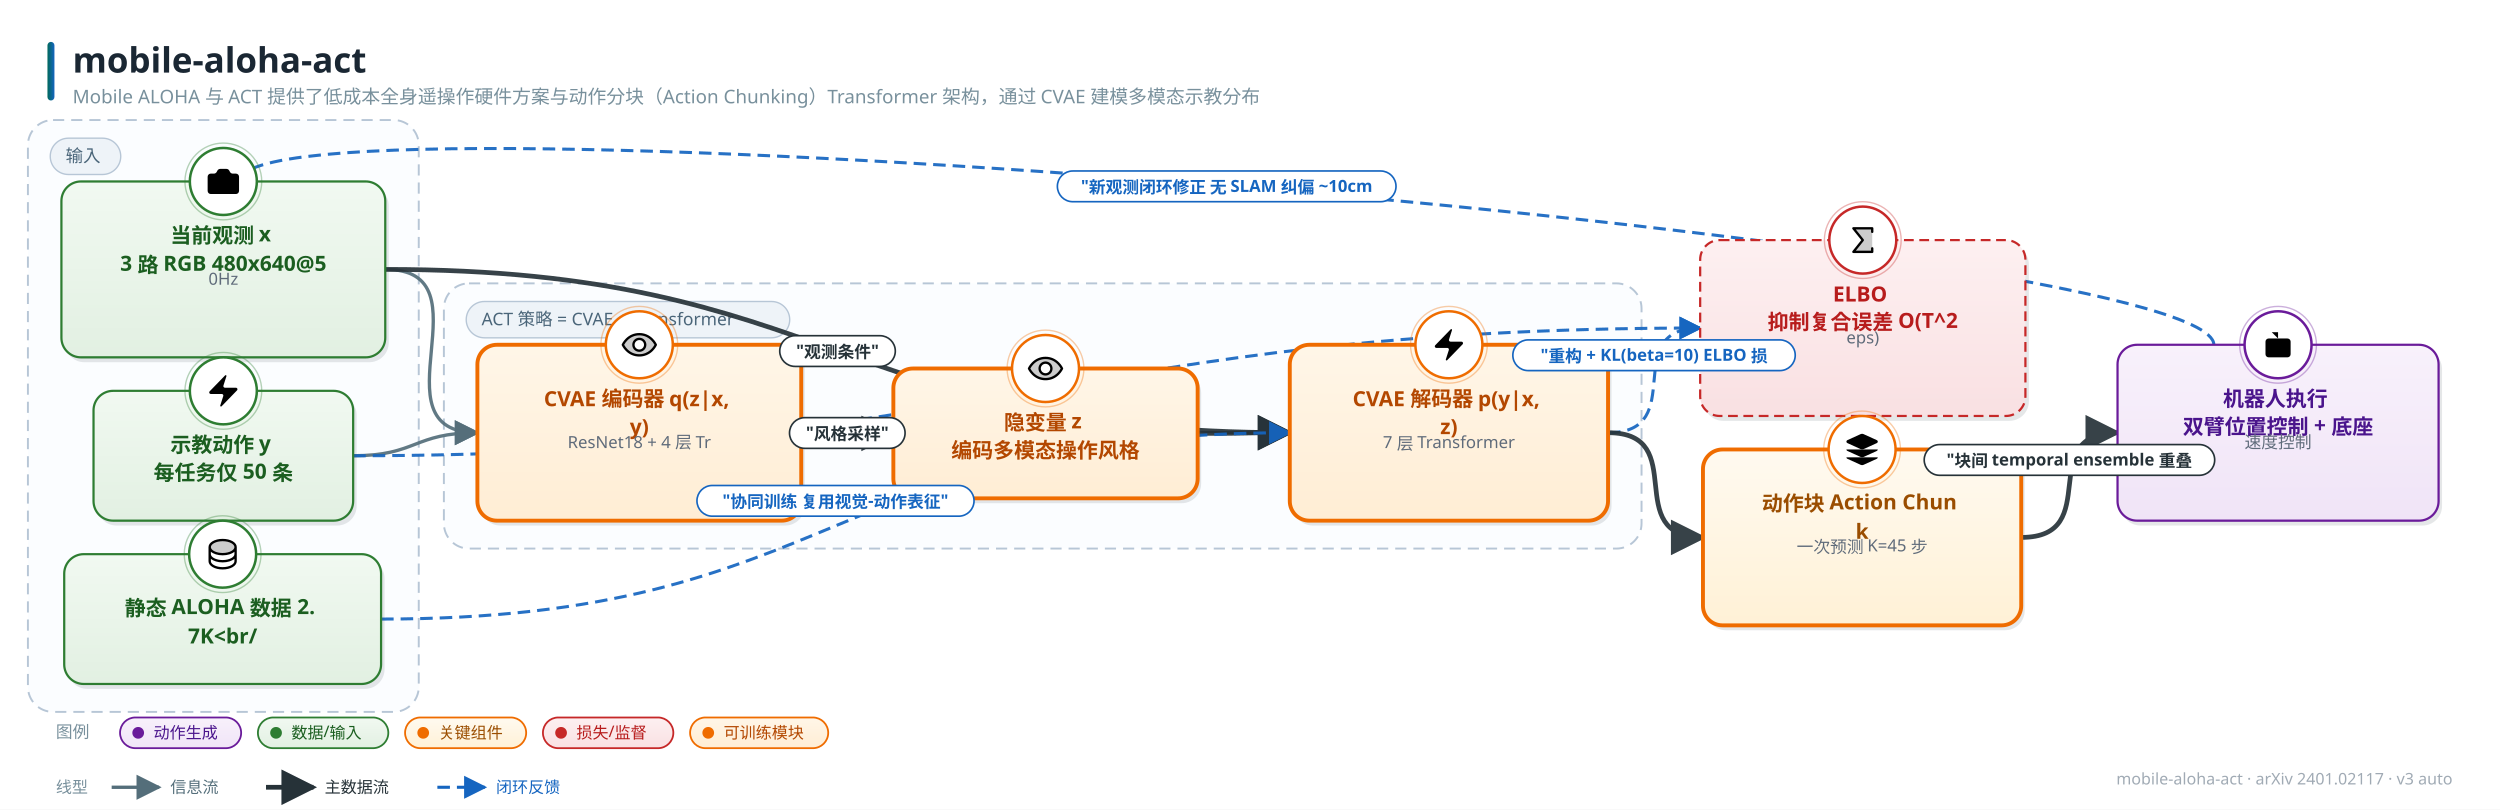
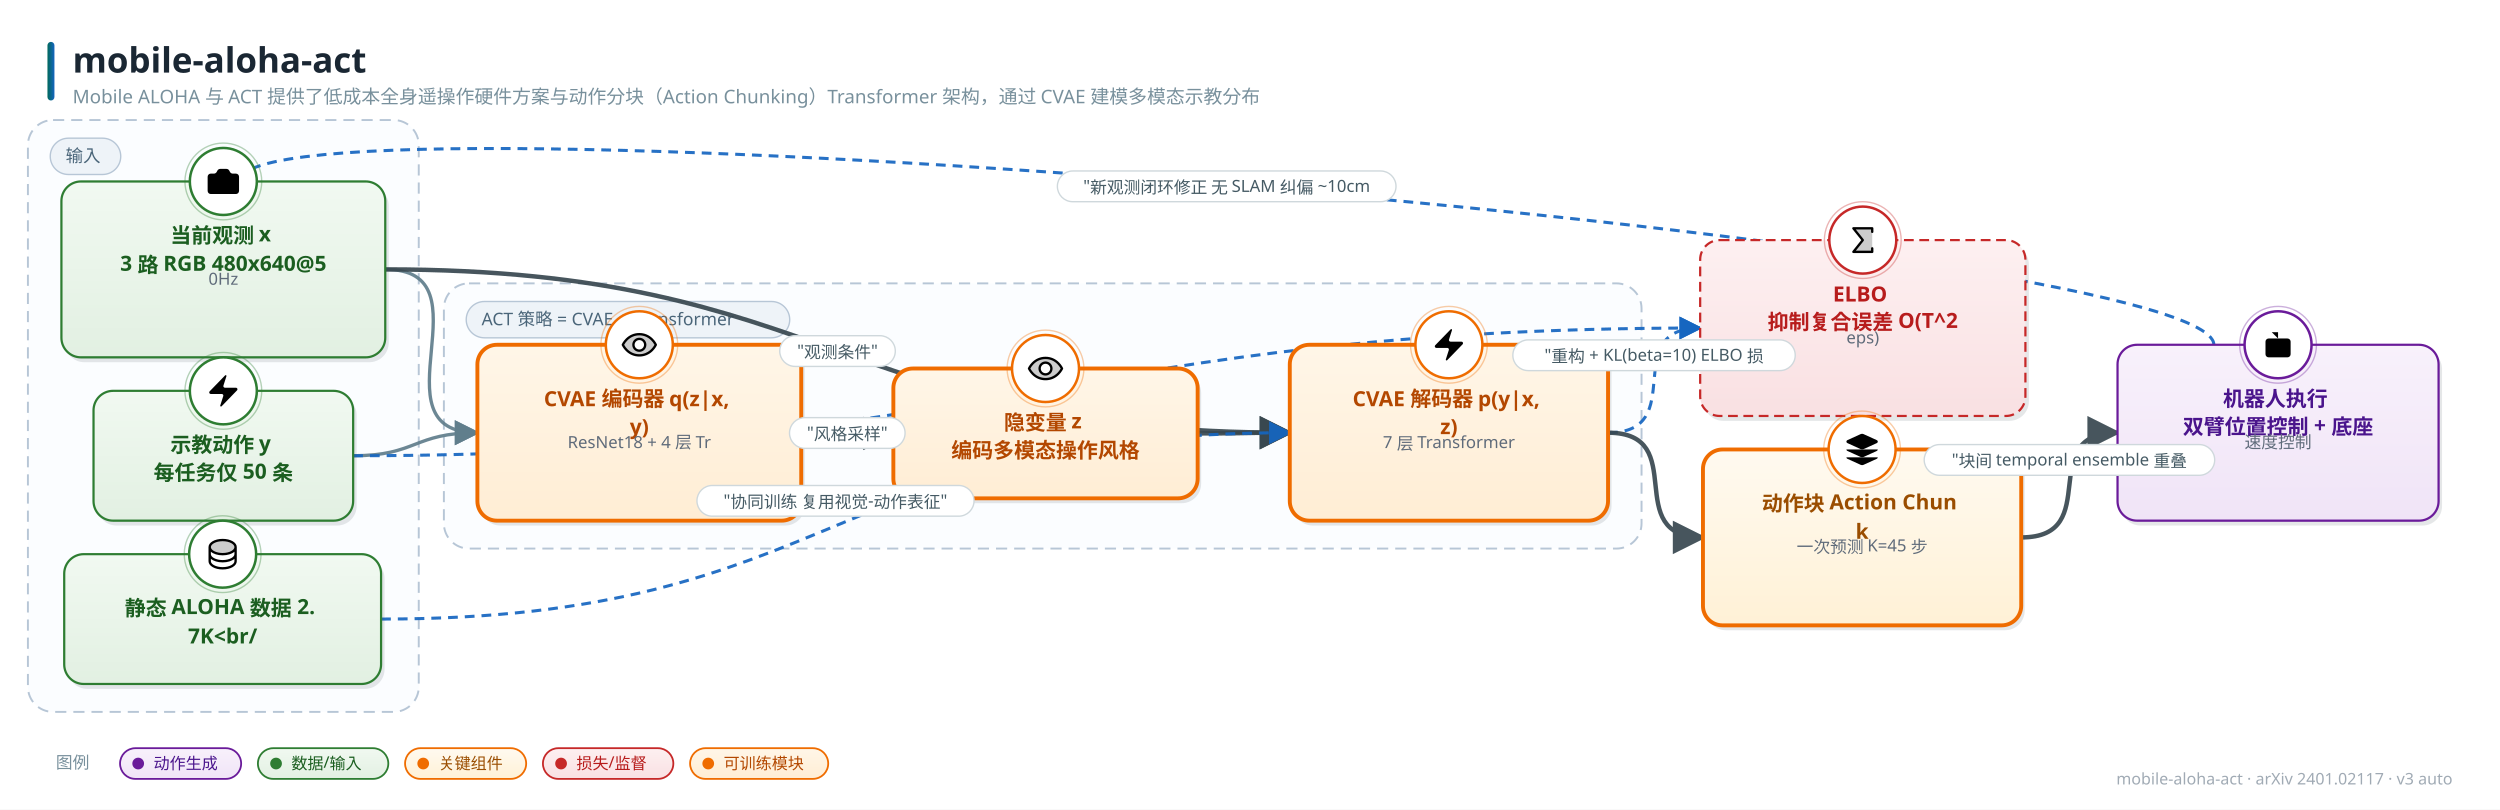
<svg xmlns="http://www.w3.org/2000/svg" width="1791" height="580" viewBox="0 0 1791 580" font-family="'PingFang SC','Hiragino Sans GB','Microsoft YaHei','Segoe UI',sans-serif">
  <style>text{font-family:'PingFang SC','Hiragino Sans GB','Microsoft YaHei','Segoe UI',sans-serif;} .lbl{font-weight:700;}</style>
  <defs>
    <linearGradient id="g-data" x1="0" y1="0" x2="0" y2="1">
      <stop offset="0" stop-color="#f1f9f1" />
      <stop offset="1" stop-color="#e2f0e2" />
    </linearGradient>
    <linearGradient id="g-frozen" x1="0" y1="0" x2="0" y2="1">
      <stop offset="0" stop-color="#f0f7fe" />
      <stop offset="1" stop-color="#dcecfb" />
    </linearGradient>
    <linearGradient id="g-train" x1="0" y1="0" x2="0" y2="1">
      <stop offset="0" stop-color="#fff6e8" />
      <stop offset="1" stop-color="#ffedd4" />
    </linearGradient>
    <linearGradient id="g-loss" x1="0" y1="0" x2="0" y2="1">
      <stop offset="0" stop-color="#fdf0f1" />
      <stop offset="1" stop-color="#f9e0e2" />
    </linearGradient>
    <linearGradient id="g-act" x1="0" y1="0" x2="0" y2="1">
      <stop offset="0" stop-color="#f8f1fb" />
      <stop offset="1" stop-color="#f0e4f7" />
    </linearGradient>
    <linearGradient id="g-loop" x1="0" y1="0" x2="0" y2="1">
      <stop offset="0" stop-color="#f2f5f7" />
      <stop offset="1" stop-color="#e6ebee" />
    </linearGradient>
    <linearGradient id="g-env" x1="0" y1="0" x2="0" y2="1">
      <stop offset="0" stop-color="#eef8f6" />
      <stop offset="1" stop-color="#dcf0ec" />
    </linearGradient>
    <linearGradient id="g-mem" x1="0" y1="0" x2="0" y2="1">
      <stop offset="0" stop-color="#fffef0" />
      <stop offset="1" stop-color="#fdf6d8" />
    </linearGradient>
    <linearGradient id="g-reward" x1="0" y1="0" x2="0" y2="1">
      <stop offset="0" stop-color="#fdf2f7" />
      <stop offset="1" stop-color="#f9e2ed" />
    </linearGradient>
    <linearGradient id="g-key" x1="0" y1="0" x2="0" y2="1">
      <stop offset="0" stop-color="#fffaf0" />
      <stop offset="1" stop-color="#fff1d6" />
    </linearGradient>
    <linearGradient id="g-title" x1="0" y1="0" x2="1" y2="0">
      <stop offset="0" stop-color="#00695c" />
      <stop offset="1" stop-color="#1565c0" />
    </linearGradient>
    <marker id="arr-main" viewBox="0 0 10 10" refX="9" refY="5" markerWidth="7.5" markerHeight="7.5" orient="auto-start-reverse">
-       <path d="M0 0 L10 5 L0 10 z" fill="#546e7a" />
+       <path d="M0 0 L10 5 L0 10 z" fill="#607d8b" />
    </marker>
    <marker id="arr-thick" viewBox="0 0 10 10" refX="9" refY="5" markerWidth="7.5" markerHeight="7.5" orient="auto-start-reverse">
-       <path d="M0 0 L10 5 L0 10 z" fill="#263238" />
+       <path d="M0 0 L10 5 L0 10 z" fill="#37474f" />
    </marker>
    <marker id="arr-thin" viewBox="0 0 10 10" refX="9" refY="5" markerWidth="7.5" markerHeight="7.5" orient="auto-start-reverse">
-       <path d="M0 0 L10 5 L0 10 z" fill="#9fb0bb" />
+       <path d="M0 0 L10 5 L0 10 z" fill="#90a4ae" />
    </marker>
    <marker id="arr-fb" viewBox="0 0 10 10" refX="9" refY="5" markerWidth="7.5" markerHeight="7.5" orient="auto-start-reverse">
      <path d="M0 0 L10 5 L0 10 z" fill="#1565c0" />
    </marker>
    <marker id="arr-loss" viewBox="0 0 10 10" refX="9" refY="5" markerWidth="7.5" markerHeight="7.5" orient="auto-start-reverse">
      <path d="M0 0 L10 5 L0 10 z" fill="#c62828" />
    </marker>
  </defs>
  <rect width="1791" height="580" fill="#ffffff" />
  <rect x="34" y="30" width="5" height="42" rx="2.5" fill="url(#g-title)" />
  <text x="52" y="52" font-size="25" font-weight="800" fill="#1a2733">mobile-aloha-act</text>
  <text x="52" y="74" font-size="13.5" fill="#78909c">Mobile ALOHA 与 ACT 提供了低成本全身遥操作硬件方案与动作分块（Action Chunking）Transformer 架构，通过 CVAE 建模多模态示教分布</text>
  <text x="1757" y="562" font-size="11.5" fill="#a0aab4" text-anchor="end">mobile-aloha-act · arXiv 2401.02117 · v3 auto</text>
  <rect x="20" y="86" width="280" height="424" rx="18" fill="#fbfdff" stroke="#b7c6d6" stroke-width="1.4" stroke-dasharray="8 5" />
  <rect x="36" y="99" width="50.5" height="26" rx="13" fill="#eef3f8" stroke="#b7c6d6" />
  <text x="47" y="116" font-size="12.5" fill="#4a6579">输入</text>
  <rect x="318" y="203" width="858" height="190" rx="18" fill="#fbfdff" stroke="#b7c6d6" stroke-width="1.4" stroke-dasharray="8 5" />
  <rect x="334" y="216" width="231.75" height="26" rx="13" fill="#eef3f8" stroke="#b7c6d6" />
  <text x="345" y="233" font-size="12.5" fill="#4a6579">ACT 策略 = CVAE + Transformer</text>
-   <path d="M 276.0 193.0 C 352.9 193.0, 265.1 310.0, 342.0 310.0" fill="none" stroke="#546e7a" stroke-width="2.4" marker-end="url(#arr-main)" opacity="0.92" />
-   <path d="M 253.0 326.5 C 299.0 326.5, 296.0 310.0, 342.0 310.0" fill="none" stroke="#546e7a" stroke-width="2.4" marker-end="url(#arr-main)" opacity="0.92" />
-   <path d="M 574.0 310.0 C 620.0 310.0, 594.0 310.5, 640.0 310.5" fill="none" stroke="#263238" stroke-width="3.4" marker-end="url(#arr-thick)" opacity="0.92" />
-   <path d="M 858.0 310.5 C 904.0 310.5, 878.0 310.0, 924.0 310.0" fill="none" stroke="#263238" stroke-width="3.4" marker-end="url(#arr-thick)" opacity="0.92" />
-   <path d="M 276.0 193.0 C 597.3 193.0, 602.7 310.0, 924.0 310.0" fill="none" stroke="#263238" stroke-width="3.4" marker-end="url(#arr-thick)" opacity="0.92" />
-   <path d="M 273.0 443.5 C 602.5 443.5, 594.5 310.0, 924.0 310.0" fill="none" stroke="#1565c0" stroke-width="2.2" stroke-dasharray="9 5" marker-end="url(#arr-fb)" opacity="0.92" />
-   <path d="M 1152.0 310.0 C 1211.2 310.0, 1158.8 235.0, 1218.0 235.0" fill="none" stroke="#1565c0" stroke-width="2.2" stroke-dasharray="9 5" marker-end="url(#arr-fb)" opacity="0.92" />
-   <path d="M 253.0 326.5 C 696.7 326.5, 774.3 235.0, 1218.0 235.0" fill="none" stroke="#1565c0" stroke-width="2.2" stroke-dasharray="9 5" marker-end="url(#arr-fb)" opacity="0.92" />
-   <path d="M 1152.0 310.0 C 1212.1 310.0, 1159.9 385.0, 1220.0 385.0" fill="none" stroke="#263238" stroke-width="3.4" marker-end="url(#arr-thick)" opacity="0.92" />
-   <path d="M 1448.0 385.0 C 1508.5 385.0, 1456.5 310.0, 1517.0 310.0" fill="none" stroke="#263238" stroke-width="3.4" marker-end="url(#arr-thick)" opacity="0.92" />
-   <path d="M 1586.0 247.0 C 1586.0 173.0, 171.6 56.0, 171.6 130.0" fill="none" stroke="#1565c0" stroke-width="2.2" stroke-dasharray="9 5" marker-end="url(#arr-fb)" opacity="0.92" />
+   <path d="M 276.0 193.0 C 352.9 193.0, 265.1 310.0, 342.0 310.0" fill="none" stroke="#607d8b" stroke-width="2.4" marker-end="url(#arr-main)" opacity="0.92" />
+   <path d="M 253.0 326.5 C 299.0 326.5, 296.0 310.0, 342.0 310.0" fill="none" stroke="#607d8b" stroke-width="2.4" marker-end="url(#arr-main)" opacity="0.92" />
+   <path d="M 574.0 310.0 C 620.0 310.0, 594.0 310.5, 640.0 310.5" fill="none" stroke="#37474f" stroke-width="3.2" marker-end="url(#arr-thick)" opacity="0.92" />
+   <path d="M 858.0 310.5 C 904.0 310.5, 878.0 310.0, 924.0 310.0" fill="none" stroke="#37474f" stroke-width="3.2" marker-end="url(#arr-thick)" opacity="0.92" />
+   <path d="M 276.0 193.0 C 597.3 193.0, 602.7 310.0, 924.0 310.0" fill="none" stroke="#37474f" stroke-width="3.2" marker-end="url(#arr-thick)" opacity="0.92" />
+   <path d="M 273.0 443.5 C 602.5 443.5, 594.5 310.0, 924.0 310.0" fill="none" stroke="#1565c0" stroke-width="2.2" stroke-dasharray="7 5" marker-end="url(#arr-fb)" opacity="0.92" />
+   <path d="M 1152.0 310.0 C 1211.2 310.0, 1158.8 235.0, 1218.0 235.0" fill="none" stroke="#1565c0" stroke-width="2.2" stroke-dasharray="7 5" marker-end="url(#arr-fb)" opacity="0.92" />
+   <path d="M 253.0 326.5 C 696.7 326.5, 774.3 235.0, 1218.0 235.0" fill="none" stroke="#1565c0" stroke-width="2.2" stroke-dasharray="7 5" marker-end="url(#arr-fb)" opacity="0.92" />
+   <path d="M 1152.0 310.0 C 1212.1 310.0, 1159.9 385.0, 1220.0 385.0" fill="none" stroke="#37474f" stroke-width="3.2" marker-end="url(#arr-thick)" opacity="0.92" />
+   <path d="M 1448.0 385.0 C 1508.5 385.0, 1456.5 310.0, 1517.0 310.0" fill="none" stroke="#37474f" stroke-width="3.2" marker-end="url(#arr-thick)" opacity="0.92" />
+   <path d="M 1586.0 247.0 C 1586.0 173.0, 171.6 56.0, 171.6 130.0" fill="none" stroke="#1565c0" stroke-width="2.2" stroke-dasharray="7 5" marker-end="url(#arr-fb)" opacity="0.92" />
  <rect x="46.5" y="133.5" width="232" height="126" rx="14" fill="#37474f" opacity="0.13" />
  <rect x="44" y="130" width="232" height="126" rx="14" fill="url(#g-data)" stroke="#2e7d32" stroke-width="1.6" />
  <circle cx="160.0" cy="130" r="24" fill="#ffffff" stroke="#2e7d32" stroke-width="1.8" />
  <circle cx="160.0" cy="130" r="27.5" fill="none" stroke="#2e7d32" stroke-width="1" opacity="0.35" />
  <g transform="translate(146.5,116.5) scale(1.125)">
    <path d="M13.997 4a2 2 0 0 1 1.76 1.05l.486.9A2 2 0 0 0 18.003 7H20a2 2 0 0 1 2 2v9a2 2 0 0 1-2 2H4a2 2 0 0 1-2-2V9a2 2 0 0 1 2-2h1.997a2 2 0 0 0 1.759-1.048l.489-.904A2 2 0 0 1 10.004 4z" />
    <circle cx="12" cy="13" r="3" />
  </g>
  <text x="160.0" y="174" font-size="15" class="lbl" fill="#1b5e20" text-anchor="middle">
    <tspan x="160.0" dy="0">当前观测 x</tspan>
    <tspan x="160.0" dy="20">3 路 RGB 480x640@5</tspan>
  </text>
  <text x="160.0" y="204" font-size="12" fill="#5f6b7a" text-anchor="middle">0Hz</text>
  <rect x="69.5" y="283.5" width="186" height="93" rx="14" fill="#37474f" opacity="0.13" />
  <rect x="67" y="280" width="186" height="93" rx="14" fill="url(#g-data)" stroke="#2e7d32" stroke-width="1.6" />
  <circle cx="160.0" cy="280" r="24" fill="#ffffff" stroke="#2e7d32" stroke-width="1.8" />
  <circle cx="160.0" cy="280" r="27.5" fill="none" stroke="#2e7d32" stroke-width="1" opacity="0.35" />
  <g transform="translate(146.5,266.5) scale(1.125)">
    <path d="M4 14a1 1 0 0 1-.78-1.63l9.9-10.2a.5.5 0 0 1 .86.46l-1.92 6.02A1 1 0 0 0 13 10h7a1 1 0 0 1 .78 1.63l-9.9 10.2a.5.5 0 0 1-.86-.46l1.92-6.02A1 1 0 0 0 11 14z" />
  </g>
  <text x="160.0" y="324" font-size="15" class="lbl" fill="#1b5e20" text-anchor="middle">
    <tspan x="160.0" dy="0">示教动作 y</tspan>
    <tspan x="160.0" dy="20">每任务仅 50 条</tspan>
  </text>
  <rect x="48.5" y="400.5" width="227" height="93" rx="14" fill="#37474f" opacity="0.13" />
  <rect x="46" y="397" width="227" height="93" rx="14" fill="url(#g-data)" stroke="#2e7d32" stroke-width="1.6" />
  <circle cx="159.5" cy="397" r="24" fill="#ffffff" stroke="#2e7d32" stroke-width="1.8" />
  <circle cx="159.5" cy="397" r="27.5" fill="none" stroke="#2e7d32" stroke-width="1" opacity="0.35" />
  <g transform="translate(146.0,383.5) scale(0.1055)">
    <path d="M216,80c0,26.51-39.4,48-88,48S40,106.51,40,80s39.4-48,88-48S216,53.49,216,80Z" opacity="0.2" />
    <path d="M128,24C74.17,24,32,48.6,32,80v96c0,31.4,42.17,56,96,56s96-24.6,96-56V80C224,48.6,181.83,24,128,24Zm80,104c0,9.62-7.88,19.43-21.61,26.92C170.93,163.35,150.19,168,128,168s-42.93-4.65-58.39-13.08C55.88,147.43,48,137.62,48,128V111.36c17.06,15,46.23,24.64,80,24.64s62.94-9.68,80-24.64ZM69.61,53.08C85.07,44.65,105.81,40,128,40s42.93,4.65,58.39,13.08C200.12,60.57,208,70.38,208,80s-7.88,19.43-21.61,26.92C170.93,115.35,150.19,120,128,120s-42.93-4.65-58.39-13.08C55.88,99.43,48,89.62,48,80S55.88,60.57,69.61,53.08ZM186.39,202.92C170.93,211.35,150.19,216,128,216s-42.93-4.65-58.39-13.08C55.88,195.43,48,185.62,48,176V159.36c17.06,15,46.23,24.64,80,24.64s62.94-9.68,80-24.64V176C208,185.62,200.12,195.43,186.39,202.92Z" />
  </g>
  <text x="159.5" y="441" font-size="15" class="lbl" fill="#1b5e20" text-anchor="middle">
    <tspan x="159.5" dy="0">静态 ALOHA 数据 2.</tspan>
    <tspan x="159.5" dy="20">7K&lt;br/</tspan>
  </text>
  <rect x="344.5" y="250.5" width="232" height="126" rx="14" fill="#37474f" opacity="0.13" />
  <rect x="342" y="247" width="232" height="126" rx="14" fill="url(#g-train)" stroke="#ef6c00" stroke-width="2.8" />
  <circle cx="458.0" cy="247" r="24" fill="#ffffff" stroke="#ef6c00" stroke-width="1.8" />
  <circle cx="458.0" cy="247" r="27.5" fill="none" stroke="#ef6c00" stroke-width="1" opacity="0.35" />
  <g transform="translate(444.5,233.5) scale(0.1055)">
    <path d="M128,56C48,56,16,128,16,128s32,72,112,72,112-72,112-72S208,56,128,56Zm0,112a40,40,0,1,1,40-40A40,40,0,0,1,128,168Z" opacity="0.2" />
    <path d="M247.31,124.76c-.35-.79-8.82-19.58-27.65-38.41C194.57,61.26,162.88,48,128,48S61.43,61.26,36.34,86.35C17.51,105.18,9,124,8.69,124.76a8,8,0,0,0,0,6.5c.35.79,8.82,19.57,27.65,38.4C61.43,194.74,93.12,208,128,208s66.57-13.26,91.66-38.34c18.83-18.83,27.3-37.61,27.65-38.4A8,8,0,0,0,247.31,124.76ZM128,192c-30.78,0-57.67-11.19-79.93-33.25A133.47,133.47,0,0,1,25,128,133.33,133.33,0,0,1,48.07,97.25C70.33,75.19,97.22,64,128,64s57.67,11.19,79.93,33.25A133.46,133.46,0,0,1,231.05,128C223.84,141.46,192.43,192,128,192Zm0-112a48,48,0,1,0,48,48A48.05,48.05,0,0,0,128,80Zm0,80a32,32,0,1,1,32-32A32,32,0,0,1,128,160Z" />
  </g>
  <text x="458.0" y="291" font-size="15" class="lbl" fill="#b34700" text-anchor="middle">
    <tspan x="458.0" dy="0">CVAE 编码器 q(z|x,</tspan>
    <tspan x="458.0" dy="20">y)</tspan>
  </text>
  <text x="458.0" y="321" font-size="12" fill="#5f6b7a" text-anchor="middle">ResNet18 + 4 层 Tr</text>
  <rect x="642.5" y="267.5" width="218" height="93" rx="14" fill="#37474f" opacity="0.13" />
  <rect x="640" y="264" width="218" height="93" rx="14" fill="url(#g-train)" stroke="#ef6c00" stroke-width="2.8" />
  <circle cx="749.0" cy="264" r="24" fill="#ffffff" stroke="#ef6c00" stroke-width="1.8" />
  <circle cx="749.0" cy="264" r="27.5" fill="none" stroke="#ef6c00" stroke-width="1" opacity="0.35" />
  <g transform="translate(735.5,250.5) scale(0.1055)">
    <path d="M128,56C48,56,16,128,16,128s32,72,112,72,112-72,112-72S208,56,128,56Zm0,112a40,40,0,1,1,40-40A40,40,0,0,1,128,168Z" opacity="0.2" />
    <path d="M247.31,124.76c-.35-.79-8.82-19.58-27.65-38.41C194.57,61.26,162.88,48,128,48S61.43,61.26,36.34,86.35C17.51,105.18,9,124,8.69,124.76a8,8,0,0,0,0,6.5c.35.79,8.82,19.57,27.65,38.4C61.43,194.74,93.12,208,128,208s66.57-13.26,91.66-38.34c18.83-18.83,27.3-37.61,27.65-38.4A8,8,0,0,0,247.31,124.76ZM128,192c-30.78,0-57.67-11.19-79.93-33.25A133.47,133.47,0,0,1,25,128,133.33,133.33,0,0,1,48.07,97.25C70.33,75.19,97.22,64,128,64s57.67,11.19,79.93,33.25A133.46,133.46,0,0,1,231.05,128C223.84,141.46,192.43,192,128,192Zm0-112a48,48,0,1,0,48,48A48.05,48.05,0,0,0,128,80Zm0,80a32,32,0,1,1,32-32A32,32,0,0,1,128,160Z" />
  </g>
  <text x="749.0" y="308" font-size="15" class="lbl" fill="#b34700" text-anchor="middle">
    <tspan x="749.0" dy="0">隐变量 z</tspan>
    <tspan x="749.0" dy="20">编码多模态操作风格</tspan>
  </text>
  <rect x="926.5" y="250.5" width="228" height="126" rx="14" fill="#37474f" opacity="0.13" />
  <rect x="924" y="247" width="228" height="126" rx="14" fill="url(#g-train)" stroke="#ef6c00" stroke-width="2.8" />
  <circle cx="1038.0" cy="247" r="24" fill="#ffffff" stroke="#ef6c00" stroke-width="1.8" />
  <circle cx="1038.0" cy="247" r="27.5" fill="none" stroke="#ef6c00" stroke-width="1" opacity="0.35" />
  <g transform="translate(1024.5,233.5) scale(1.125)">
    <path d="M4 14a1 1 0 0 1-.78-1.63l9.9-10.2a.5.5 0 0 1 .86.46l-1.92 6.02A1 1 0 0 0 13 10h7a1 1 0 0 1 .78 1.63l-9.9 10.2a.5.5 0 0 1-.86-.46l1.92-6.02A1 1 0 0 0 11 14z" />
  </g>
  <text x="1038.0" y="291" font-size="15" class="lbl" fill="#b34700" text-anchor="middle">
    <tspan x="1038.0" dy="0">CVAE 解码器 p(y|x,</tspan>
    <tspan x="1038.0" dy="20">z)</tspan>
  </text>
  <text x="1038.0" y="321" font-size="12" fill="#5f6b7a" text-anchor="middle">7 层 Transformer</text>
  <rect x="1220.5" y="175.5" width="233" height="126" rx="14" fill="#37474f" opacity="0.13" />
  <rect x="1218" y="172" width="233" height="126" rx="14" fill="url(#g-loss)" stroke="#c62828" stroke-width="1.6" stroke-dasharray="7 4" />
  <circle cx="1334.5" cy="172" r="24" fill="#ffffff" stroke="#c62828" stroke-width="1.8" />
  <circle cx="1334.5" cy="172" r="27.5" fill="none" stroke="#c62828" stroke-width="1" opacity="0.35" />
  <g transform="translate(1321.0,158.5) scale(0.1055)">
    <path d="M192,48V208H64l64-80L64,48Z" opacity="0.2" />
    <path d="M184,72V56H80.65l53.6,67a8,8,0,0,1,0,10l-53.6,67H184V184a8,8,0,0,1,16,0v24a8,8,0,0,1-8,8H64a8,8,0,0,1-6.25-13l60-75-60-75A8,8,0,0,1,64,40H192a8,8,0,0,1,8,8V72a8,8,0,0,1-16,0Z" />
  </g>
  <text x="1334.5" y="216" font-size="15" class="lbl" fill="#b71c1c" text-anchor="middle">
    <tspan x="1334.5" dy="0">ELBO</tspan>
    <tspan x="1334.5" dy="20">抑制复合误差 O(T^2 </tspan>
  </text>
  <text x="1334.5" y="246" font-size="12" fill="#5f6b7a" text-anchor="middle">eps)</text>
  <rect x="1222.5" y="325.5" width="228" height="126" rx="14" fill="#37474f" opacity="0.13" />
  <rect x="1220" y="322" width="228" height="126" rx="14" fill="url(#g-key)" stroke="#ef6c00" stroke-width="2.8" />
  <circle cx="1334.0" cy="322" r="24" fill="#ffffff" stroke="#ef6c00" stroke-width="1.8" />
  <circle cx="1334.0" cy="322" r="27.5" fill="none" stroke="#ef6c00" stroke-width="1" opacity="0.35" />
  <g transform="translate(1320.5,308.5) scale(1.125)">
    <path d="M12.83 2.18a2 2 0 0 0-1.66 0L2.6 6.08a1 1 0 0 0 0 1.83l8.58 3.91a2 2 0 0 0 1.66 0l8.58-3.9a1 1 0 0 0 0-1.83z" />
    <path d="M2 12a1 1 0 0 0 .58.91l8.6 3.91a2 2 0 0 0 1.65 0l8.58-3.9A1 1 0 0 0 22 12" />
    <path d="M2 17a1 1 0 0 0 .58.91l8.6 3.91a2 2 0 0 0 1.65 0l8.58-3.9A1 1 0 0 0 22 17" />
  </g>
  <text x="1334.0" y="366" font-size="15" class="lbl" fill="#9a4d00" text-anchor="middle">
    <tspan x="1334.0" dy="0">动作块 Action Chun</tspan>
    <tspan x="1334.0" dy="20">k</tspan>
  </text>
  <text x="1334.0" y="396" font-size="12" fill="#5f6b7a" text-anchor="middle">一次预测 K=45 步</text>
  <rect x="1519.5" y="250.5" width="230" height="126" rx="14" fill="#37474f" opacity="0.13" />
  <rect x="1517" y="247" width="230" height="126" rx="14" fill="url(#g-act)" stroke="#6a1b9a" stroke-width="1.6" />
  <circle cx="1632.0" cy="247" r="24" fill="#ffffff" stroke="#6a1b9a" stroke-width="1.8" />
  <circle cx="1632.0" cy="247" r="27.5" fill="none" stroke="#6a1b9a" stroke-width="1" opacity="0.35" />
  <g transform="translate(1618.5,233.5) scale(1.125)">
    <path d="M12 8V4H8" />
    <rect width="16" height="12" x="4" y="8" rx="2" />
    <path d="M2 14h2" />
    <path d="M20 14h2" />
    <path d="M15 13v2" />
    <path d="M9 13v2" />
  </g>
  <text x="1632.0" y="291" font-size="15" class="lbl" fill="#4a148c" text-anchor="middle">
    <tspan x="1632.0" dy="0">机器人执行</tspan>
    <tspan x="1632.0" dy="20">双臂位置控制 + 底座</tspan>
  </text>
  <text x="1632.0" y="321" font-size="12" fill="#5f6b7a" text-anchor="middle">速度控制</text>
  <g transform="translate(607.0,310.2)">
-     <rect x="-41.4" y="-11" width="82.8" height="22" rx="11" fill="#ffffff" stroke="#263238" stroke-width="1.2" />
-     <text y="4" font-size="12" fill="#263238" font-weight="600" text-anchor="middle">"风格采样"</text>
+     <rect x="-41.4" y="-11" width="82.8" height="22" rx="11" fill="#ffffff" stroke="#cfd8dc" />
+     <text y="4" font-size="12" fill="#455a64" text-anchor="middle">"风格采样"</text>
  </g>
  <g transform="translate(600.0,251.5)">
-     <rect x="-41.4" y="-11" width="82.8" height="22" rx="11" fill="#ffffff" stroke="#263238" stroke-width="1.2" />
-     <text y="4" font-size="12" fill="#263238" font-weight="600" text-anchor="middle">"观测条件"</text>
+     <rect x="-41.4" y="-11" width="82.8" height="22" rx="11" fill="#ffffff" stroke="#cfd8dc" />
+     <text y="4" font-size="12" fill="#455a64" text-anchor="middle">"观测条件"</text>
  </g>
  <g transform="translate(598.5,358.8)">
-     <rect x="-99.2" y="-11" width="198.5" height="22" rx="11" fill="#ffffff" stroke="#1565c0" stroke-width="1.2" />
-     <text y="4" font-size="12" fill="#1565c0" font-weight="600" text-anchor="middle">"协同训练 复用视觉-动作表征"</text>
+     <rect x="-99.2" y="-11" width="198.5" height="22" rx="11" fill="#ffffff" stroke="#cfd8dc" />
+     <text y="4" font-size="12" fill="#455a64" text-anchor="middle">"协同训练 复用视觉-动作表征"</text>
  </g>
  <g transform="translate(1185.0,254.5)">
-     <rect x="-101.2" y="-11" width="202.3" height="22" rx="11" fill="#ffffff" stroke="#1565c0" stroke-width="1.2" />
-     <text y="4" font-size="12" fill="#1565c0" font-weight="600" text-anchor="middle">"重构 + KL(beta=10) ELBO 损</text>
+     <rect x="-101.2" y="-11" width="202.3" height="22" rx="11" fill="#ffffff" stroke="#cfd8dc" />
+     <text y="4" font-size="12" fill="#455a64" text-anchor="middle">"重构 + KL(beta=10) ELBO 损</text>
  </g>
  <g transform="translate(1482.5,329.5)">
-     <rect x="-104.0" y="-11" width="208.1" height="22" rx="11" fill="#ffffff" stroke="#263238" stroke-width="1.2" />
-     <text y="4" font-size="12" fill="#263238" font-weight="600" text-anchor="middle">"块间 temporal ensemble 重叠</text>
+     <rect x="-104.0" y="-11" width="208.1" height="22" rx="11" fill="#ffffff" stroke="#cfd8dc" />
+     <text y="4" font-size="12" fill="#455a64" text-anchor="middle">"块间 temporal ensemble 重叠</text>
  </g>
  <g transform="translate(878.8,133.5)">
-     <rect x="-121.3" y="-11" width="242.6" height="22" rx="11" fill="#ffffff" stroke="#1565c0" stroke-width="1.2" />
-     <text y="4" font-size="12" fill="#1565c0" font-weight="600" text-anchor="middle">"新观测闭环修正 无 SLAM 纠偏 ~10cm</text>
-   </g>
-   <text x="40" y="528.5" font-size="12" fill="#78909c">图例</text>
-   <g>
-     <rect x="86" y="514" width="86.76" height="22" rx="11" fill="url(#g-act)" stroke="#6a1b9a" stroke-width="1.3" />
-     <circle cx="99" cy="525" r="4.2" fill="#6a1b9a" />
-     <text x="110" y="529" font-size="11.5" fill="#4a148c">动作生成</text>
-   </g>
-   <g>
-     <rect x="184.76" y="514" width="93.43" height="22" rx="11" fill="url(#g-data)" stroke="#2e7d32" stroke-width="1.3" />
-     <circle cx="197.76" cy="525" r="4.2" fill="#2e7d32" />
-     <text x="208.76" y="529" font-size="11.5" fill="#1b5e20">数据/输入</text>
-   </g>
-   <g>
-     <rect x="290.19" y="514" width="86.76" height="22" rx="11" fill="url(#g-key)" stroke="#ef6c00" stroke-width="1.3" />
-     <circle cx="303.19" cy="525" r="4.2" fill="#ef6c00" />
-     <text x="314.19" y="529" font-size="11.5" fill="#9a4d00">关键组件</text>
-   </g>
-   <g>
-     <rect x="388.95" y="514" width="93.43" height="22" rx="11" fill="url(#g-loss)" stroke="#c62828" stroke-width="1.3" />
-     <circle cx="401.95" cy="525" r="4.2" fill="#c62828" />
-     <text x="412.95" y="529" font-size="11.5" fill="#b71c1c">损失/监督</text>
-   </g>
-   <g>
-     <rect x="494.38" y="514" width="98.95" height="22" rx="11" fill="url(#g-train)" stroke="#ef6c00" stroke-width="1.3" />
-     <circle cx="507.38" cy="525" r="4.2" fill="#ef6c00" />
-     <text x="518.38" y="529" font-size="11.5" fill="#b34700">可训练模块</text>
-   </g>
-   <text x="40" y="568" font-size="11.5" fill="#78909c">线型</text>
-   <g>
-     <path d="M 80 564 h 34" stroke="#546e7a" stroke-width="2.4" marker-end="url(#arr-main)" />
-     <text x="122" y="568" font-size="11.5" fill="#546e7a">信息流</text>
-   </g>
-   <g>
-     <path d="M 190.57 564 h 34" stroke="#263238" stroke-width="3.4" marker-end="url(#arr-thick)" />
-     <text x="232.57" y="568" font-size="11.5" fill="#263238">主数据流</text>
-   </g>
-   <g>
-     <path d="M 313.33 564 h 34" stroke="#1565c0" stroke-width="2.2" stroke-dasharray="9 5" marker-end="url(#arr-fb)" />
-     <text x="355.33" y="568" font-size="11.5" fill="#1565c0">闭环反馈</text>
+     <rect x="-121.3" y="-11" width="242.6" height="22" rx="11" fill="#ffffff" stroke="#cfd8dc" />
+     <text y="4" font-size="12" fill="#455a64" text-anchor="middle">"新观测闭环修正 无 SLAM 纠偏 ~10cm</text>
+   </g>
+   <text x="40" y="550.5" font-size="12" fill="#78909c">图例</text>
+   <g>
+     <rect x="86" y="536" width="86.76" height="22" rx="11" fill="url(#g-act)" stroke="#6a1b9a" stroke-width="1.3" />
+     <circle cx="99" cy="547" r="4.2" fill="#6a1b9a" />
+     <text x="110" y="551" font-size="11.5" fill="#4a148c">动作生成</text>
+   </g>
+   <g>
+     <rect x="184.76" y="536" width="93.43" height="22" rx="11" fill="url(#g-data)" stroke="#2e7d32" stroke-width="1.3" />
+     <circle cx="197.76" cy="547" r="4.2" fill="#2e7d32" />
+     <text x="208.76" y="551" font-size="11.5" fill="#1b5e20">数据/输入</text>
+   </g>
+   <g>
+     <rect x="290.19" y="536" width="86.76" height="22" rx="11" fill="url(#g-key)" stroke="#ef6c00" stroke-width="1.3" />
+     <circle cx="303.19" cy="547" r="4.2" fill="#ef6c00" />
+     <text x="314.19" y="551" font-size="11.5" fill="#9a4d00">关键组件</text>
+   </g>
+   <g>
+     <rect x="388.95" y="536" width="93.43" height="22" rx="11" fill="url(#g-loss)" stroke="#c62828" stroke-width="1.3" />
+     <circle cx="401.95" cy="547" r="4.2" fill="#c62828" />
+     <text x="412.95" y="551" font-size="11.5" fill="#b71c1c">损失/监督</text>
+   </g>
+   <g>
+     <rect x="494.38" y="536" width="98.95" height="22" rx="11" fill="url(#g-train)" stroke="#ef6c00" stroke-width="1.3" />
+     <circle cx="507.38" cy="547" r="4.2" fill="#ef6c00" />
+     <text x="518.38" y="551" font-size="11.5" fill="#b34700">可训练模块</text>
  </g>
</svg>
